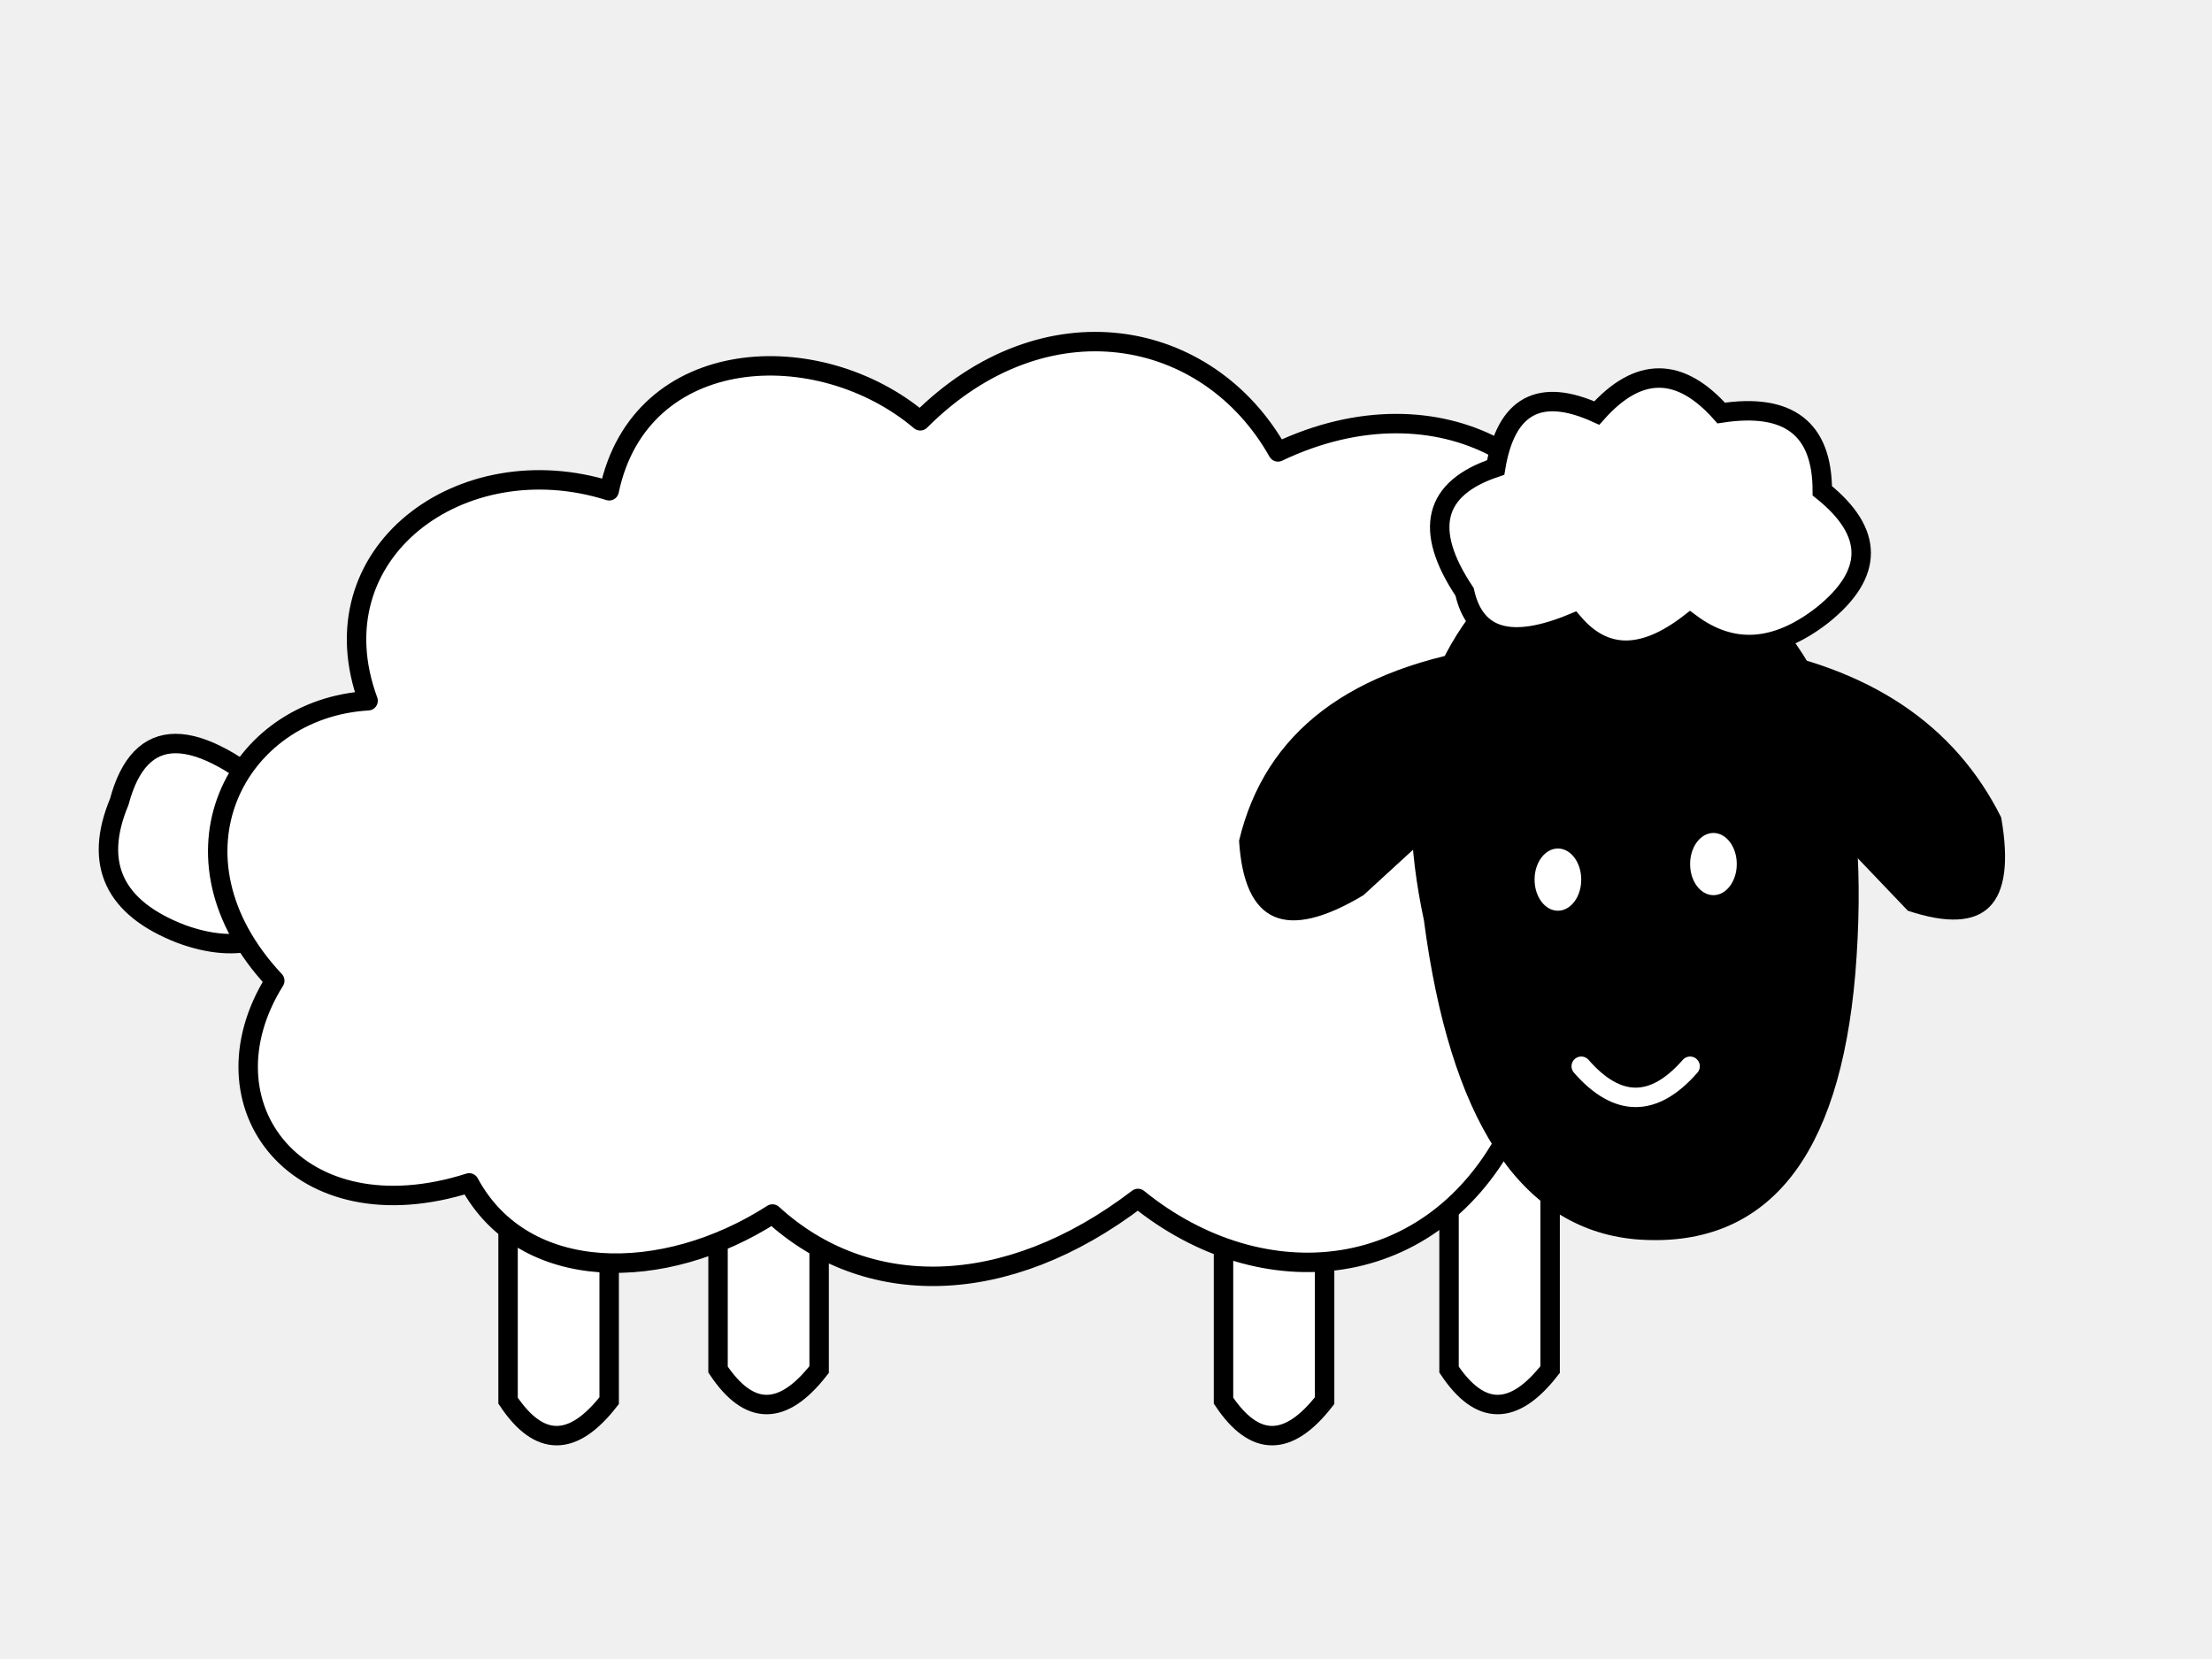
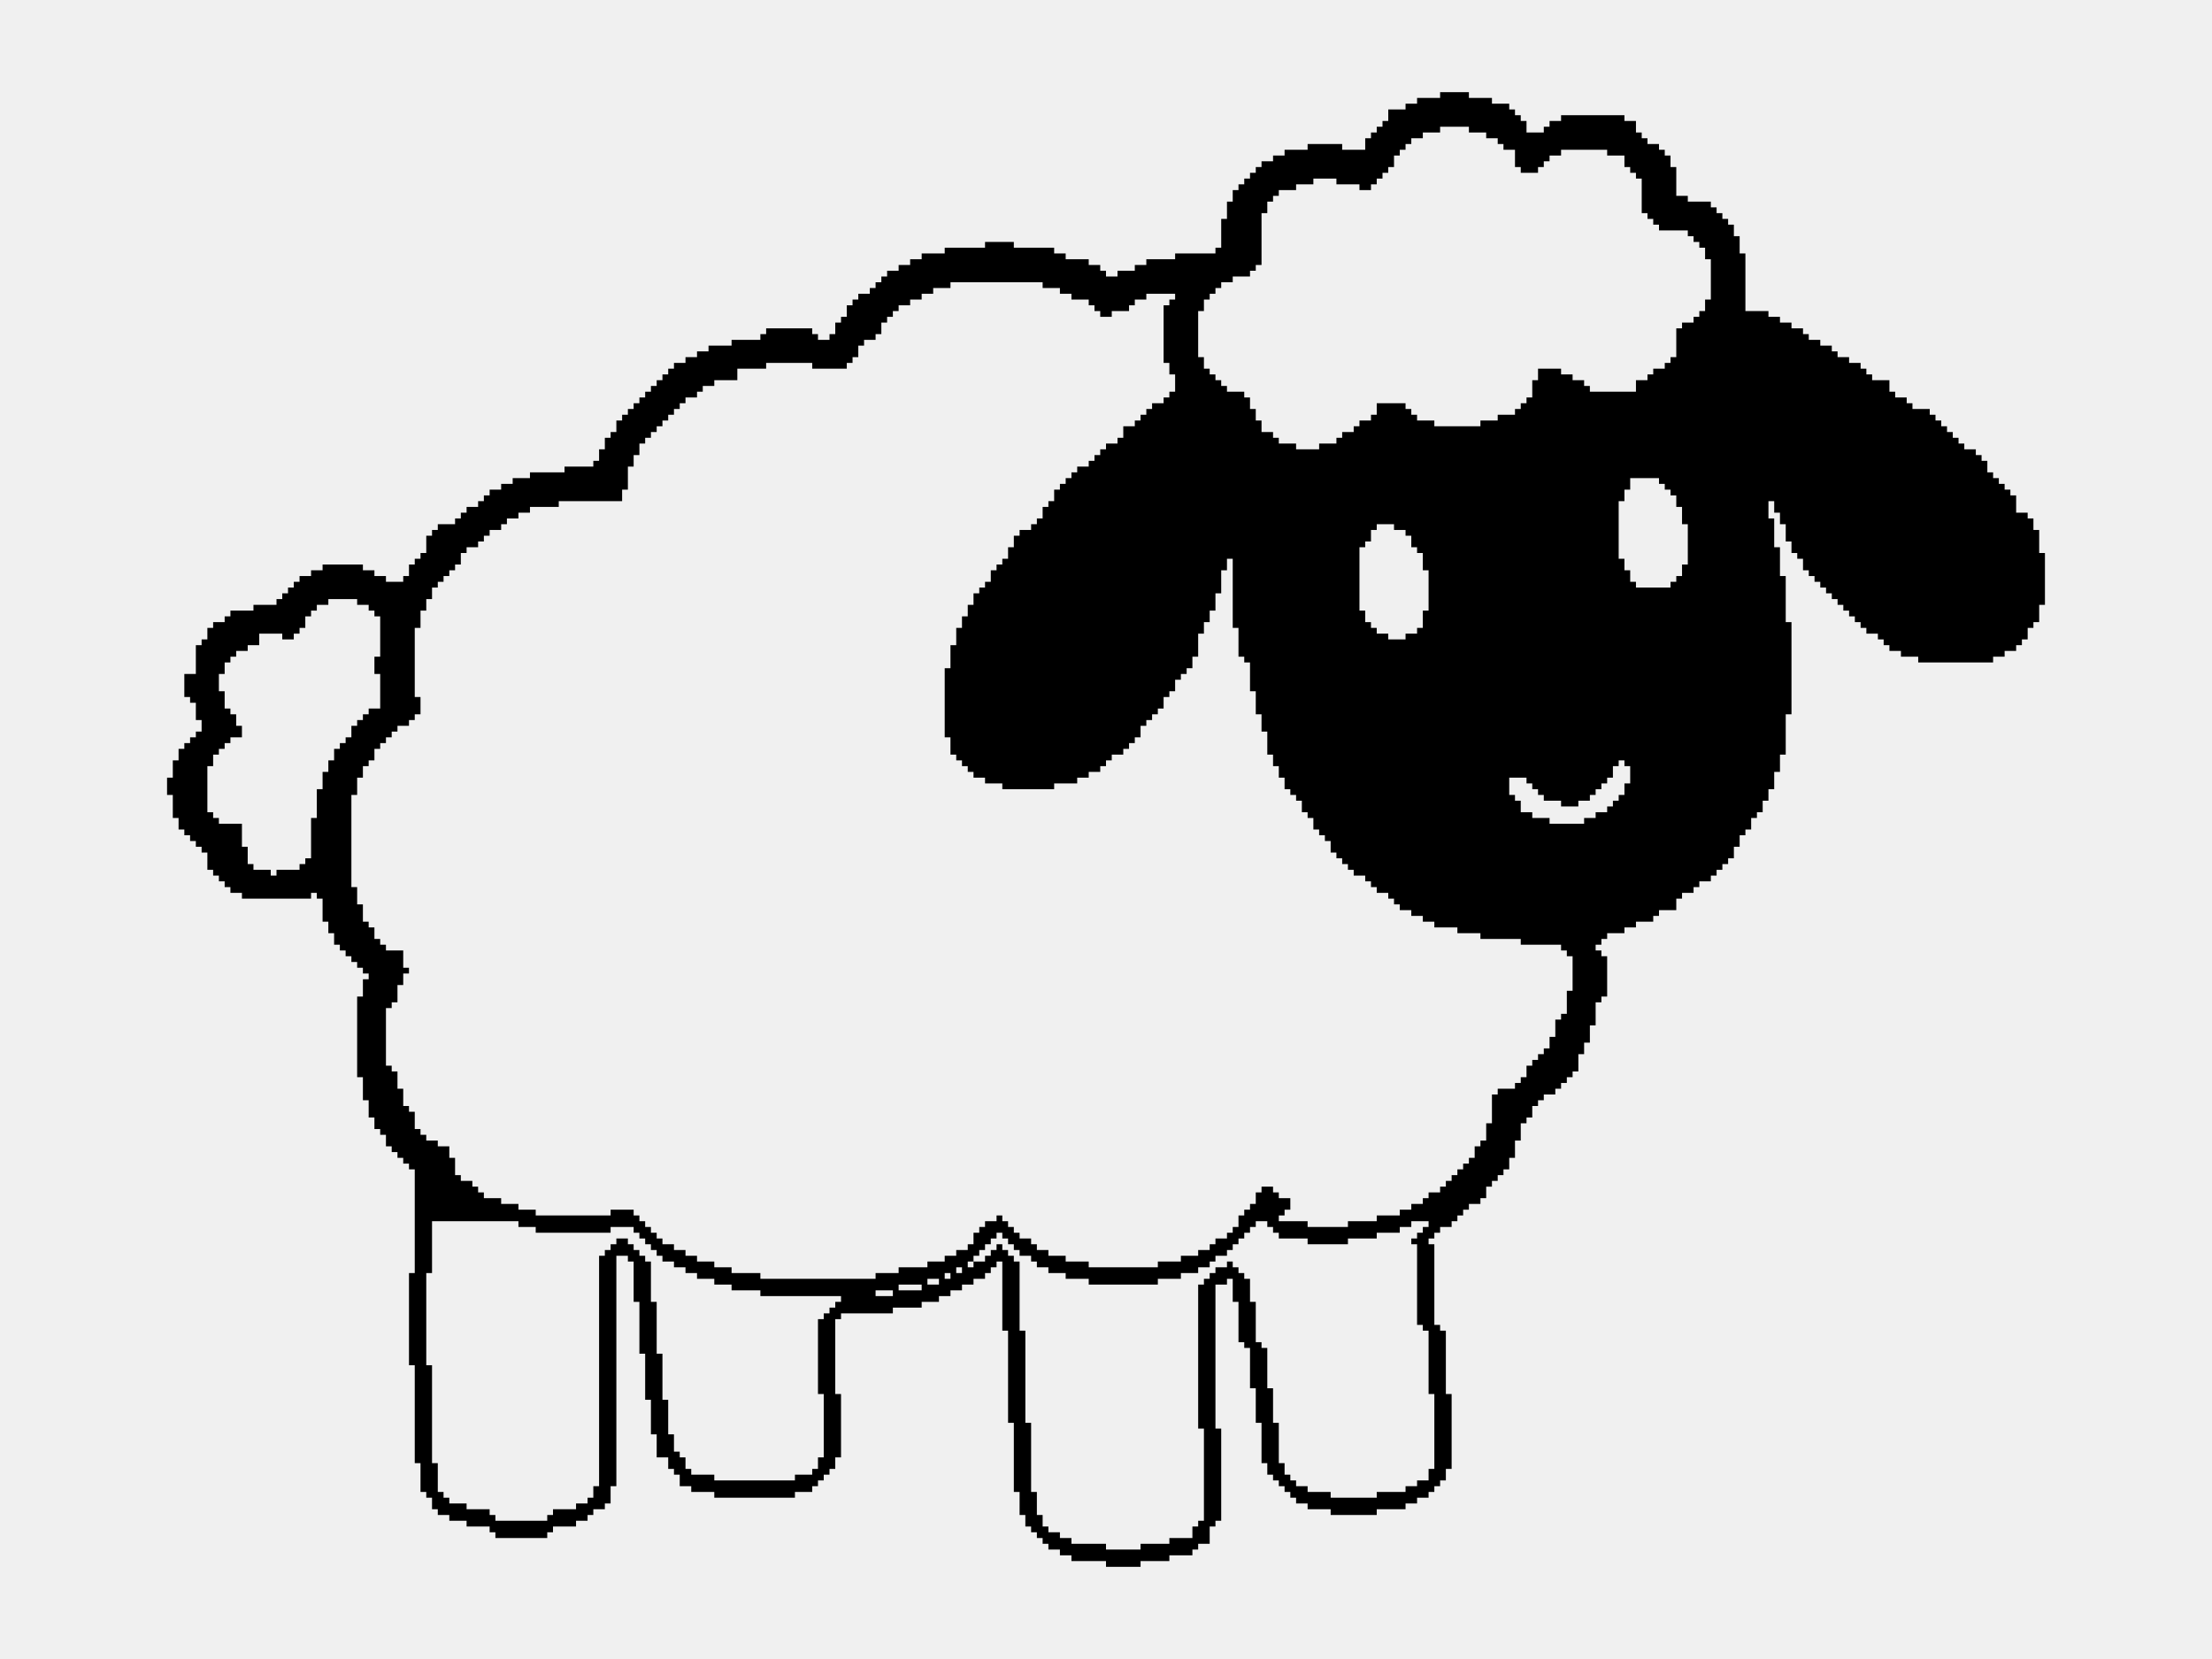
- <svg xmlns="http://www.w3.org/2000/svg" width="256" height="192" viewBox="0 0 256 192">
-   <g transform="translate(12 10) scale(.9)">
-     <path d="M23 92q-17-15-21 0q-5 12 8 17q11 4 17-5" fill="white" stroke="black" stroke-width="2.5" />
-     <path d="M52 130v39q6 9 13 0v-39M79 132v33q6 9 13 0v-33M144 130v39q6 9 13 0v-39M173 126v39q6 9 13 0v-39" fill="white" stroke="black" stroke-width="2.5" />
-     <path d="M47 141C25 148 12 131 22 115C7 99 17 80 34 79C27 60 46 46 65 52C69 33 92 32 105 43C121 27 142 31 151 47C172 37 191 49 191 66C211 67 215 88 202 99C214 119 199 136 181 134C171 154 149 156 133 143C116 156 98 156 86 145C72 154 54 154 47 141Z" fill="white" stroke="black" stroke-width="2.5" stroke-linejoin="round" />
-     <g transform="rotate(0 183 93)">
-       <path d="M181 64q-16 15-10 43q5 38 26 40q24 2 27-33q3-37-15-49Z" fill="black" stroke="black" stroke-width="2.5" />
-       <path d="M179 72q-28 4-33 25q1 16 16 7l24-22M211 72q24 4 33 22q3 17-12 12l-21-22" fill="black" />
-       <ellipse cx="187" cy="102" rx="3" ry="4" fill="white" />
-       <ellipse cx="207" cy="100" rx="3" ry="4" fill="white" />
-       <path d="M190 126q7 8 14 0" fill="none" stroke="white" stroke-width="2.5" stroke-linecap="round" />
-       <path d="M175 65q-8-12 4-16q2-12 13-7q8-9 16 0q13-2 13 10q10 8 0 16q-9 7-17 1q-9 7-15 0q-12 5-14-4Z" fill="white" stroke="black" stroke-width="2.5" />
-     </g>
-   </g>
+ <svg xmlns="http://www.w3.org/2000/svg" width="384" height="288" viewBox="0 0 384 288">
+   <path fill="black" d="M250 16h5v1h-5ZM246 17h13v1h-13ZM244 18h18v1h-18ZM241 19h22v1h-22ZM241 20h23v1h-23ZM271 20h11v1h-11ZM240 21h25v1h-25ZM269 21h15v1h-15ZM239 22h11v1h-11ZM255 22h10v1h-10ZM268 22h16v1h-16ZM238 23h9v1h-9ZM258 23h27v1h-27ZM237 24h8v1h-8ZM260 24h26v1h-26ZM227 25h6v1h-6ZM237 25h7v1h-7ZM261 25h27v1h-27ZM223 26h20v1h-20ZM263 26h8v1h-8ZM279 26h10v1h-10ZM221 27h21v1h-21ZM263 27h6v1h-6ZM282 27h8v1h-8ZM219 28h23v1h-23ZM263 28h5v1h-5ZM282 28h8v1h-8ZM218 29h23v1h-23ZM264 29h3v1h-3ZM283 29h8v1h-8ZM217 30h23v1h-23ZM284 30h7v1h-7ZM216 31h12v1h-12ZM232 31h7v1h-7ZM285 31h6v1h-6ZM215 32h10v1h-10ZM236 32h2v1h-2ZM285 32h6v1h-6ZM214 33h8v1h-8ZM285 33h6v1h-6ZM214 34h7v1h-7ZM285 34h8v1h-8ZM213 35h7v1h-7ZM285 35h12v1h-12ZM213 36h7v1h-7ZM285 36h13v1h-13ZM213 37h6v1h-6ZM286 37h13v1h-13ZM212 38h7v1h-7ZM287 38h13v1h-13ZM212 39h7v1h-7ZM288 39h13v1h-13ZM212 40h7v1h-7ZM293 40h8v1h-8ZM212 41h7v1h-7ZM294 41h8v1h-8ZM171 42h5v1h-5ZM212 42h7v1h-7ZM295 42h7v1h-7ZM164 43h19v1h-19ZM211 43h8v1h-8ZM296 43h6v1h-6ZM160 44h25v1h-25ZM204 44h15v1h-15ZM296 44h7v1h-7ZM158 45h31v1h-31ZM199 45h20v1h-20ZM297 45h6v1h-6ZM156 46h35v1h-35ZM197 46h21v1h-21ZM297 46h6v1h-6ZM154 47h38v1h-38ZM194 47h23v1h-23ZM297 47h6v1h-6ZM153 48h61v1h-61ZM297 48h6v1h-6ZM152 49h13v1h-13ZM181 49h31v1h-31ZM297 49h6v1h-6ZM151 50h11v1h-11ZM184 50h27v1h-27ZM297 50h6v1h-6ZM149 51h11v1h-11ZM186 51h13v1h-13ZM204 51h6v1h-6ZM297 51h6v1h-6ZM148 52h10v1h-10ZM189 52h8v1h-8ZM203 52h6v1h-6ZM296 52h7v1h-7ZM147 53h9v1h-9ZM190 53h6v1h-6ZM202 53h7v1h-7ZM296 53h7v1h-7ZM147 54h8v1h-8ZM191 54h2v1h-2ZM202 54h6v1h-6ZM295 54h12v1h-12ZM146 55h8v1h-8ZM202 55h6v1h-6ZM294 55h15v1h-15ZM145 56h8v1h-8ZM202 56h6v1h-6ZM292 56h19v1h-19ZM133 57h8v1h-8ZM145 57h8v1h-8ZM202 57h6v1h-6ZM291 57h22v1h-22ZM132 58h10v1h-10ZM144 58h8v1h-8ZM202 58h6v1h-6ZM291 58h23v1h-23ZM127 59h23v1h-23ZM202 59h6v1h-6ZM291 59h25v1h-25ZM123 60h26v1h-26ZM202 60h6v1h-6ZM291 60h27v1h-27ZM121 61h28v1h-28ZM202 61h6v1h-6ZM291 61h28v1h-28ZM119 62h29v1h-29ZM202 62h7v1h-7ZM290 62h31v1h-31ZM117 63h16v1h-16ZM141 63h6v1h-6ZM203 63h6v1h-6ZM289 63h34v1h-34ZM116 64h12v1h-12ZM203 64h7v1h-7ZM267 64h4v1h-4ZM287 64h37v1h-37ZM115 65h13v1h-13ZM204 65h7v1h-7ZM267 65h6v1h-6ZM286 65h39v1h-39ZM114 66h10v1h-10ZM204 66h8v1h-8ZM266 66h9v1h-9ZM284 66h44v1h-44ZM113 67h9v1h-9ZM204 67h9v1h-9ZM266 67h10v1h-10ZM284 67h44v1h-44ZM112 68h9v1h-9ZM203 68h13v1h-13ZM266 68h63v1h-63ZM111 69h8v1h-8ZM202 69h15v1h-15ZM265 69h66v1h-66ZM110 70h8v1h-8ZM200 70h17v1h-17ZM239 70h5v1h-5ZM264 70h68v1h-68ZM109 71h8v1h-8ZM199 71h19v1h-19ZM239 71h6v1h-6ZM263 71h72v1h-72ZM108 72h8v1h-8ZM198 72h20v1h-20ZM238 72h8v1h-8ZM260 72h76v1h-76ZM107 73h8v1h-8ZM197 73h22v1h-22ZM236 73h13v1h-13ZM257 73h80v1h-80ZM107 74h7v1h-7ZM195 74h24v1h-24ZM235 74h103v1h-103ZM106 75h7v1h-7ZM195 75h26v1h-26ZM233 75h106v1h-106ZM105 76h7v1h-7ZM194 76h28v1h-28ZM232 76h108v1h-108ZM105 77h6v1h-6ZM192 77h33v1h-33ZM229 77h112v1h-112ZM104 78h7v1h-7ZM191 78h152v1h-152ZM104 79h6v1h-6ZM190 79h154v1h-154ZM103 80h7v1h-7ZM189 80h156v1h-156ZM98 81h11v1h-11ZM187 81h158v1h-158ZM92 82h17v1h-17ZM186 82h160v1h-160ZM89 83h20v1h-20ZM185 83h98v1h-98ZM288 83h59v1h-59ZM87 84h22v1h-22ZM184 84h99v1h-99ZM289 84h59v1h-59ZM85 85h23v1h-23ZM183 85h99v1h-99ZM290 85h59v1h-59ZM84 86h24v1h-24ZM183 86h99v1h-99ZM291 86h59v1h-59ZM83 87h14v1h-14ZM182 87h99v1h-99ZM291 87h16v1h-16ZM308 87h42v1h-42ZM81 88h11v1h-11ZM181 88h100v1h-100ZM292 88h15v1h-15ZM308 88h42v1h-42ZM80 89h10v1h-10ZM181 89h100v1h-100ZM292 89h15v1h-15ZM309 89h43v1h-43ZM79 90h9v1h-9ZM180 90h101v1h-101ZM292 90h16v1h-16ZM309 90h44v1h-44ZM76 91h11v1h-11ZM179 91h60v1h-60ZM242 91h39v1h-39ZM293 91h15v1h-15ZM310 91h43v1h-43ZM75 92h10v1h-10ZM177 92h61v1h-61ZM244 92h37v1h-37ZM293 92h15v1h-15ZM310 92h44v1h-44ZM74 93h10v1h-10ZM176 93h62v1h-62ZM245 93h36v1h-36ZM293 93h15v1h-15ZM310 93h44v1h-44ZM74 94h9v1h-9ZM176 94h61v1h-61ZM245 94h36v1h-36ZM293 94h15v1h-15ZM311 94h43v1h-43ZM74 95h7v1h-7ZM175 95h61v1h-61ZM246 95h35v1h-35ZM293 95h16v1h-16ZM311 95h43v1h-43ZM73 96h7v1h-7ZM175 96h61v1h-61ZM247 96h34v1h-34ZM293 96h16v1h-16ZM312 96h43v1h-43ZM72 97h8v1h-8ZM174 97h39v1h-39ZM214 97h22v1h-22ZM247 97h35v1h-35ZM293 97h16v1h-16ZM313 97h42v1h-42ZM56 98h7v1h-7ZM71 98h8v1h-8ZM173 98h40v1h-40ZM214 98h22v1h-22ZM247 98h35v1h-35ZM292 98h17v1h-17ZM313 98h42v1h-42ZM54 99h11v1h-11ZM71 99h7v1h-7ZM172 99h40v1h-40ZM214 99h22v1h-22ZM248 99h35v1h-35ZM292 99h17v1h-17ZM314 99h41v1h-41ZM52 100h15v1h-15ZM70 100h7v1h-7ZM172 100h40v1h-40ZM214 100h22v1h-22ZM248 100h35v1h-35ZM291 100h19v1h-19ZM315 100h40v1h-40ZM51 101h25v1h-25ZM171 101h41v1h-41ZM214 101h22v1h-22ZM248 101h36v1h-36ZM290 101h20v1h-20ZM316 101h39v1h-39ZM50 102h25v1h-25ZM170 102h42v1h-42ZM214 102h22v1h-22ZM248 102h62v1h-62ZM317 102h38v1h-38ZM49 103h26v1h-26ZM169 103h42v1h-42ZM214 103h22v1h-22ZM248 103h62v1h-62ZM318 103h37v1h-37ZM48 104h9v1h-9ZM62 104h12v1h-12ZM169 104h42v1h-42ZM214 104h22v1h-22ZM248 104h62v1h-62ZM319 104h36v1h-36ZM44 105h11v1h-11ZM64 105h10v1h-10ZM168 105h43v1h-43ZM214 105h22v1h-22ZM248 105h62v1h-62ZM320 105h34v1h-34ZM40 106h14v1h-14ZM65 106h8v1h-8ZM168 106h42v1h-42ZM214 106h23v1h-23ZM247 106h63v1h-63ZM321 106h33v1h-33ZM39 107h14v1h-14ZM66 107h7v1h-7ZM167 107h43v1h-43ZM214 107h23v1h-23ZM247 107h63v1h-63ZM322 107h32v1h-32ZM37 108h16v1h-16ZM66 108h7v1h-7ZM167 108h42v1h-42ZM214 108h24v1h-24ZM247 108h64v1h-64ZM323 108h30v1h-30ZM36 109h16v1h-16ZM66 109h6v1h-6ZM166 109h43v1h-43ZM215 109h24v1h-24ZM246 109h65v1h-65ZM324 109h28v1h-28ZM36 110h9v1h-9ZM49 110h2v1h-2ZM66 110h6v1h-6ZM166 110h42v1h-42ZM215 110h26v1h-26ZM244 110h67v1h-67ZM326 110h26v1h-26ZM35 111h10v1h-10ZM66 111h6v1h-6ZM166 111h42v1h-42ZM215 111h96v1h-96ZM327 111h24v1h-24ZM34 112h9v1h-9ZM66 112h6v1h-6ZM165 112h43v1h-43ZM215 112h96v1h-96ZM328 112h22v1h-22ZM34 113h7v1h-7ZM66 113h6v1h-6ZM165 113h43v1h-43ZM215 113h96v1h-96ZM330 113h18v1h-18ZM34 114h6v1h-6ZM65 114h7v1h-7ZM165 114h42v1h-42ZM216 114h95v1h-95ZM333 114h13v1h-13ZM34 115h5v1h-5ZM65 115h7v1h-7ZM165 115h42v1h-42ZM217 115h94v1h-94ZM34 116h5v1h-5ZM65 116h7v1h-7ZM164 116h42v1h-42ZM217 116h94v1h-94ZM32 117h6v1h-6ZM66 117h6v1h-6ZM164 117h41v1h-41ZM217 117h94v1h-94ZM32 118h6v1h-6ZM66 118h6v1h-6ZM164 118h40v1h-40ZM217 118h94v1h-94ZM32 119h6v1h-6ZM66 119h6v1h-6ZM164 119h40v1h-40ZM217 119h94v1h-94ZM32 120h7v1h-7ZM66 120h6v1h-6ZM164 120h39v1h-39ZM218 120h93v1h-93ZM33 121h6v1h-6ZM66 121h7v1h-7ZM164 121h38v1h-38ZM218 121h93v1h-93ZM34 122h5v1h-5ZM66 122h7v1h-7ZM164 122h38v1h-38ZM218 122h93v1h-93ZM34 123h6v1h-6ZM64 123h9v1h-9ZM164 123h37v1h-37ZM218 123h93v1h-93ZM34 124h7v1h-7ZM63 124h9v1h-9ZM164 124h36v1h-36ZM219 124h91v1h-91ZM35 125h6v1h-6ZM62 125h9v1h-9ZM164 125h35v1h-35ZM219 125h91v1h-91ZM35 126h7v1h-7ZM61 126h8v1h-8ZM164 126h34v1h-34ZM219 126h91v1h-91ZM34 127h8v1h-8ZM61 127h7v1h-7ZM164 127h34v1h-34ZM220 127h90v1h-90ZM33 128h7v1h-7ZM60 128h7v1h-7ZM165 128h32v1h-32ZM220 128h90v1h-90ZM32 129h7v1h-7ZM59 129h7v1h-7ZM165 129h31v1h-31ZM220 129h90v1h-90ZM31 130h7v1h-7ZM58 130h7v1h-7ZM165 130h30v1h-30ZM220 130h90v1h-90ZM31 131h6v1h-6ZM58 131h7v1h-7ZM166 131h27v1h-27ZM221 131h88v1h-88ZM30 132h7v1h-7ZM57 132h7v1h-7ZM167 132h25v1h-25ZM221 132h60v1h-60ZM282 132h27v1h-27ZM30 133h6v1h-6ZM57 133h6v1h-6ZM168 133h23v1h-23ZM222 133h58v1h-58ZM283 133h26v1h-26ZM30 134h6v1h-6ZM56 134h7v1h-7ZM169 134h20v1h-20ZM222 134h58v1h-58ZM283 134h25v1h-25ZM29 135h7v1h-7ZM56 135h6v1h-6ZM171 135h16v1h-16ZM223 135h39v1h-39ZM265 135h14v1h-14ZM283 135h25v1h-25ZM29 136h7v1h-7ZM56 136h6v1h-6ZM174 136h9v1h-9ZM223 136h39v1h-39ZM266 136h12v1h-12ZM282 136h26v1h-26ZM29 137h7v1h-7ZM55 137h7v1h-7ZM224 137h38v1h-38ZM267 137h10v1h-10ZM282 137h25v1h-25ZM30 138h6v1h-6ZM55 138h6v1h-6ZM225 138h38v1h-38ZM268 138h8v1h-8ZM281 138h26v1h-26ZM30 139h6v1h-6ZM55 139h6v1h-6ZM226 139h38v1h-38ZM271 139h3v1h-3ZM280 139h26v1h-26ZM30 140h6v1h-6ZM55 140h6v1h-6ZM226 140h38v1h-38ZM279 140h27v1h-27ZM30 141h7v1h-7ZM55 141h6v1h-6ZM227 141h39v1h-39ZM277 141h28v1h-28ZM31 142h7v1h-7ZM54 142h7v1h-7ZM228 142h41v1h-41ZM275 142h29v1h-29ZM31 143h11v1h-11ZM54 143h7v1h-7ZM228 143h76v1h-76ZM32 144h10v1h-10ZM54 144h7v1h-7ZM229 144h74v1h-74ZM33 145h9v1h-9ZM54 145h7v1h-7ZM230 145h72v1h-72ZM34 146h8v1h-8ZM54 146h7v1h-7ZM231 146h71v1h-71ZM35 147h8v1h-8ZM54 147h7v1h-7ZM231 147h70v1h-70ZM36 148h7v1h-7ZM54 148h7v1h-7ZM232 148h69v1h-69ZM36 149h7v1h-7ZM53 149h8v1h-8ZM233 149h67v1h-67ZM36 150h8v1h-8ZM52 150h9v1h-9ZM234 150h65v1h-65ZM37 151h10v1h-10ZM48 151h13v1h-13ZM235 151h63v1h-63ZM38 152h23v1h-23ZM237 152h60v1h-60ZM39 153h22v1h-22ZM238 153h57v1h-57ZM40 154h22v1h-22ZM239 154h55v1h-55ZM42 155h12v1h-12ZM55 155h7v1h-7ZM241 155h51v1h-51ZM56 156h6v1h-6ZM242 156h49v1h-49ZM56 157h7v1h-7ZM243 157h48v1h-48ZM56 158h7v1h-7ZM245 158h43v1h-43ZM56 159h7v1h-7ZM247 159h40v1h-40ZM57 160h7v1h-7ZM249 160h35v1h-35ZM57 161h8v1h-8ZM253 161h29v1h-29ZM58 162h7v1h-7ZM257 162h22v1h-22ZM58 163h8v1h-8ZM264 163h14v1h-14ZM59 164h8v1h-8ZM271 164h6v1h-6ZM60 165h10v1h-10ZM272 165h6v1h-6ZM61 166h9v1h-9ZM273 166h6v1h-6ZM62 167h8v1h-8ZM273 167h6v1h-6ZM63 168h8v1h-8ZM273 168h6v1h-6ZM64 169h6v1h-6ZM273 169h6v1h-6ZM63 170h7v1h-7ZM273 170h6v1h-6ZM63 171h6v1h-6ZM273 171h6v1h-6ZM63 172h6v1h-6ZM272 172h7v1h-7ZM62 173h7v1h-7ZM272 173h6v1h-6ZM62 174h6v1h-6ZM272 174h5v1h-5ZM62 175h5v1h-5ZM272 175h5v1h-5ZM62 176h5v1h-5ZM271 176h6v1h-6ZM62 177h5v1h-5ZM270 177h7v1h-7ZM62 178h5v1h-5ZM270 178h6v1h-6ZM62 179h5v1h-5ZM270 179h6v1h-6ZM62 180h5v1h-5ZM269 180h7v1h-7ZM62 181h5v1h-5ZM269 181h6v1h-6ZM62 182h5v1h-5ZM268 182h7v1h-7ZM62 183h5v1h-5ZM267 183h7v1h-7ZM62 184h5v1h-5ZM266 184h8v1h-8ZM62 185h6v1h-6ZM265 185h9v1h-9ZM62 186h7v1h-7ZM265 186h8v1h-8ZM63 187h6v1h-6ZM264 187h8v1h-8ZM63 188h6v1h-6ZM263 188h8v1h-8ZM63 189h7v1h-7ZM260 189h10v1h-10ZM63 190h7v1h-7ZM259 190h9v1h-9ZM64 191h6v1h-6ZM259 191h8v1h-8ZM64 192h7v1h-7ZM259 192h7v1h-7ZM64 193h8v1h-8ZM259 193h7v1h-7ZM65 194h7v1h-7ZM259 194h6v1h-6ZM65 195h7v1h-7ZM258 195h6v1h-6ZM66 196h7v1h-7ZM258 196h6v1h-6ZM67 197h7v1h-7ZM258 197h6v1h-6ZM67 198h9v1h-9ZM257 198h6v1h-6ZM68 199h10v1h-10ZM256 199h7v1h-7ZM69 200h9v1h-9ZM256 200h7v1h-7ZM70 201h9v1h-9ZM255 201h7v1h-7ZM71 202h8v1h-8ZM254 202h8v1h-8ZM72 203h7v1h-7ZM253 203h8v1h-8ZM72 204h8v1h-8ZM252 204h8v1h-8ZM72 205h10v1h-10ZM251 205h8v1h-8ZM72 206h11v1h-11ZM219 206h2v1h-2ZM250 206h8v1h-8ZM72 207h12v1h-12ZM218 207h4v1h-4ZM248 207h10v1h-10ZM72 208h15v1h-15ZM218 208h6v1h-6ZM247 208h10v1h-10ZM72 209h18v1h-18ZM217 209h7v1h-7ZM245 209h10v1h-10ZM72 210h21v1h-21ZM106 210h4v1h-4ZM216 210h7v1h-7ZM243 210h11v1h-11ZM72 211h39v1h-39ZM173 211h1v1h-1ZM215 211h7v1h-7ZM239 211h14v1h-14ZM72 212h3v1h-3ZM90 212h22v1h-22ZM171 212h4v1h-4ZM215 212h3v1h-3ZM220 212h7v1h-7ZM234 212h11v1h-11ZM248 212h4v1h-4ZM72 213h3v1h-3ZM93 213h13v1h-13ZM110 213h3v1h-3ZM170 213h6v1h-6ZM214 213h3v1h-3ZM221 213h22v1h-22ZM247 213h3v1h-3ZM72 214h3v1h-3ZM111 214h3v1h-3ZM169 214h4v1h-4ZM174 214h3v1h-3ZM213 214h3v1h-3ZM222 214h17v1h-17ZM246 214h3v1h-3ZM72 215h3v1h-3ZM107 215h2v1h-2ZM112 215h3v1h-3ZM169 215h3v1h-3ZM175 215h4v1h-4ZM211 215h4v1h-4ZM227 215h7v1h-7ZM245 215h3v1h-3ZM72 216h3v1h-3ZM106 216h4v1h-4ZM113 216h4v1h-4ZM168 216h3v1h-3ZM173 216h1v1h-1ZM176 216h4v1h-4ZM210 216h4v1h-4ZM246 216h3v1h-3ZM72 217h3v1h-3ZM105 217h6v1h-6ZM114 217h5v1h-5ZM166 217h4v1h-4ZM172 217h3v1h-3ZM177 217h5v1h-5ZM208 217h5v1h-5ZM246 217h3v1h-3ZM72 218h3v1h-3ZM104 218h3v1h-3ZM109 218h3v1h-3ZM115 218h6v1h-6ZM164 218h5v1h-5ZM171 218h5v1h-5ZM179 218h6v1h-6ZM205 218h6v1h-6ZM246 218h3v1h-3ZM72 219h3v1h-3ZM104 219h3v1h-3ZM110 219h3v1h-3ZM117 219h7v1h-7ZM161 219h7v1h-7ZM169 219h4v1h-4ZM174 219h3v1h-3ZM180 219h9v1h-9ZM201 219h9v1h-9ZM213 219h1v1h-1ZM246 219h3v1h-3ZM72 220h3v1h-3ZM104 220h3v1h-3ZM110 220h3v1h-3ZM119 220h8v1h-8ZM156 220h10v1h-10ZM167 220h5v1h-5ZM174 220h3v1h-3ZM182 220h26v1h-26ZM211 220h4v1h-4ZM246 220h3v1h-3ZM71 221h3v1h-3ZM104 221h3v1h-3ZM110 221h3v1h-3ZM121 221h11v1h-11ZM152 221h12v1h-12ZM165 221h6v1h-6ZM174 221h3v1h-3ZM185 221h20v1h-20ZM210 221h6v1h-6ZM246 221h3v1h-3ZM71 222h3v1h-3ZM104 222h3v1h-3ZM110 222h3v1h-3ZM124 222h37v1h-37ZM163 222h6v1h-6ZM174 222h3v1h-3ZM189 222h12v1h-12ZM209 222h4v1h-4ZM214 222h3v1h-3ZM246 222h3v1h-3ZM71 223h3v1h-3ZM104 223h3v1h-3ZM110 223h3v1h-3ZM127 223h29v1h-29ZM160 223h7v1h-7ZM174 223h3v1h-3ZM208 223h3v1h-3ZM214 223h3v1h-3ZM246 223h3v1h-3ZM71 224h3v1h-3ZM104 224h3v1h-3ZM110 224h3v1h-3ZM132 224h20v1h-20ZM155 224h10v1h-10ZM174 224h3v1h-3ZM208 224h3v1h-3ZM214 224h3v1h-3ZM246 224h3v1h-3ZM71 225h3v1h-3ZM104 225h3v1h-3ZM110 225h3v1h-3ZM146 225h17v1h-17ZM174 225h3v1h-3ZM208 225h3v1h-3ZM214 225h3v1h-3ZM246 225h3v1h-3ZM71 226h3v1h-3ZM104 226h3v1h-3ZM111 226h3v1h-3ZM145 226h15v1h-15ZM174 226h3v1h-3ZM208 226h3v1h-3ZM215 226h3v1h-3ZM246 226h3v1h-3ZM71 227h3v1h-3ZM104 227h3v1h-3ZM111 227h3v1h-3ZM144 227h11v1h-11ZM174 227h3v1h-3ZM208 227h3v1h-3ZM215 227h3v1h-3ZM246 227h3v1h-3ZM71 228h3v1h-3ZM104 228h3v1h-3ZM111 228h3v1h-3ZM143 228h3v1h-3ZM174 228h3v1h-3ZM208 228h3v1h-3ZM215 228h3v1h-3ZM246 228h3v1h-3ZM71 229h3v1h-3ZM104 229h3v1h-3ZM111 229h3v1h-3ZM142 229h3v1h-3ZM174 229h3v1h-3ZM208 229h3v1h-3ZM215 229h3v1h-3ZM246 229h3v1h-3ZM71 230h3v1h-3ZM104 230h3v1h-3ZM111 230h3v1h-3ZM142 230h3v1h-3ZM174 230h3v1h-3ZM208 230h3v1h-3ZM215 230h3v1h-3ZM247 230h3v1h-3ZM71 231h3v1h-3ZM104 231h3v1h-3ZM111 231h3v1h-3ZM142 231h3v1h-3ZM175 231h3v1h-3ZM208 231h3v1h-3ZM215 231h3v1h-3ZM248 231h3v1h-3ZM71 232h3v1h-3ZM104 232h3v1h-3ZM111 232h3v1h-3ZM142 232h3v1h-3ZM175 232h3v1h-3ZM208 232h3v1h-3ZM215 232h3v1h-3ZM248 232h3v1h-3ZM71 233h3v1h-3ZM104 233h3v1h-3ZM111 233h3v1h-3ZM142 233h3v1h-3ZM175 233h3v1h-3ZM208 233h3v1h-3ZM216 233h3v1h-3ZM248 233h3v1h-3ZM71 234h3v1h-3ZM104 234h3v1h-3ZM111 234h3v1h-3ZM142 234h3v1h-3ZM175 234h3v1h-3ZM208 234h3v1h-3ZM217 234h3v1h-3ZM248 234h3v1h-3ZM71 235h3v1h-3ZM104 235h3v1h-3ZM112 235h3v1h-3ZM142 235h3v1h-3ZM175 235h3v1h-3ZM208 235h3v1h-3ZM217 235h3v1h-3ZM248 235h3v1h-3ZM71 236h3v1h-3ZM104 236h3v1h-3ZM112 236h3v1h-3ZM142 236h3v1h-3ZM175 236h3v1h-3ZM208 236h3v1h-3ZM217 236h3v1h-3ZM248 236h3v1h-3ZM72 237h3v1h-3ZM104 237h3v1h-3ZM112 237h3v1h-3ZM142 237h3v1h-3ZM175 237h3v1h-3ZM208 237h3v1h-3ZM217 237h3v1h-3ZM248 237h3v1h-3ZM72 238h3v1h-3ZM104 238h3v1h-3ZM112 238h3v1h-3ZM142 238h3v1h-3ZM175 238h3v1h-3ZM208 238h3v1h-3ZM217 238h3v1h-3ZM248 238h3v1h-3ZM72 239h3v1h-3ZM104 239h3v1h-3ZM112 239h3v1h-3ZM142 239h3v1h-3ZM175 239h3v1h-3ZM208 239h3v1h-3ZM217 239h3v1h-3ZM248 239h3v1h-3ZM72 240h3v1h-3ZM104 240h3v1h-3ZM112 240h3v1h-3ZM142 240h3v1h-3ZM175 240h3v1h-3ZM208 240h3v1h-3ZM217 240h3v1h-3ZM248 240h3v1h-3ZM72 241h3v1h-3ZM104 241h3v1h-3ZM112 241h3v1h-3ZM142 241h3v1h-3ZM175 241h3v1h-3ZM208 241h3v1h-3ZM218 241h3v1h-3ZM248 241h3v1h-3ZM72 242h3v1h-3ZM104 242h3v1h-3ZM112 242h3v1h-3ZM143 242h3v1h-3ZM175 242h3v1h-3ZM208 242h3v1h-3ZM218 242h3v1h-3ZM249 242h3v1h-3ZM72 243h3v1h-3ZM104 243h3v1h-3ZM113 243h3v1h-3ZM143 243h3v1h-3ZM175 243h3v1h-3ZM208 243h3v1h-3ZM218 243h3v1h-3ZM249 243h3v1h-3ZM72 244h3v1h-3ZM104 244h3v1h-3ZM113 244h3v1h-3ZM143 244h3v1h-3ZM175 244h3v1h-3ZM208 244h3v1h-3ZM218 244h3v1h-3ZM249 244h3v1h-3ZM72 245h3v1h-3ZM104 245h3v1h-3ZM113 245h3v1h-3ZM143 245h3v1h-3ZM175 245h3v1h-3ZM208 245h3v1h-3ZM218 245h3v1h-3ZM249 245h3v1h-3ZM72 246h3v1h-3ZM104 246h3v1h-3ZM113 246h3v1h-3ZM143 246h3v1h-3ZM175 246h3v1h-3ZM208 246h3v1h-3ZM218 246h3v1h-3ZM249 246h3v1h-3ZM72 247h3v1h-3ZM104 247h3v1h-3ZM113 247h3v1h-3ZM143 247h3v1h-3ZM176 247h3v1h-3ZM208 247h3v1h-3ZM219 247h3v1h-3ZM249 247h3v1h-3ZM72 248h3v1h-3ZM104 248h3v1h-3ZM113 248h3v1h-3ZM143 248h3v1h-3ZM176 248h3v1h-3ZM209 248h3v1h-3ZM219 248h3v1h-3ZM249 248h3v1h-3ZM72 249h3v1h-3ZM104 249h3v1h-3ZM114 249h3v1h-3ZM143 249h3v1h-3ZM176 249h3v1h-3ZM209 249h3v1h-3ZM219 249h3v1h-3ZM249 249h3v1h-3ZM72 250h3v1h-3ZM104 250h3v1h-3ZM114 250h3v1h-3ZM143 250h3v1h-3ZM176 250h3v1h-3ZM209 250h3v1h-3ZM219 250h3v1h-3ZM249 250h3v1h-3ZM72 251h3v1h-3ZM104 251h3v1h-3ZM114 251h3v1h-3ZM143 251h3v1h-3ZM176 251h3v1h-3ZM209 251h3v1h-3ZM219 251h3v1h-3ZM249 251h3v1h-3ZM72 252h3v1h-3ZM104 252h3v1h-3ZM114 252h4v1h-4ZM143 252h3v1h-3ZM176 252h3v1h-3ZM209 252h3v1h-3ZM219 252h3v1h-3ZM249 252h3v1h-3ZM72 253h3v1h-3ZM104 253h3v1h-3ZM116 253h3v1h-3ZM142 253h3v1h-3ZM176 253h3v1h-3ZM209 253h3v1h-3ZM219 253h3v1h-3ZM249 253h3v1h-3ZM73 254h3v1h-3ZM104 254h3v1h-3ZM116 254h3v1h-3ZM142 254h3v1h-3ZM176 254h3v1h-3ZM209 254h3v1h-3ZM220 254h3v1h-3ZM249 254h3v1h-3ZM73 255h3v1h-3ZM104 255h3v1h-3ZM117 255h3v1h-3ZM141 255h3v1h-3ZM176 255h3v1h-3ZM209 255h3v1h-3ZM220 255h3v1h-3ZM248 255h3v1h-3ZM73 256h3v1h-3ZM104 256h3v1h-3ZM118 256h6v1h-6ZM138 256h5v1h-5ZM176 256h3v1h-3ZM209 256h3v1h-3ZM221 256h3v1h-3ZM248 256h3v1h-3ZM73 257h3v1h-3ZM104 257h3v1h-3ZM118 257h24v1h-24ZM176 257h3v1h-3ZM209 257h3v1h-3ZM222 257h3v1h-3ZM246 257h4v1h-4ZM73 258h3v1h-3ZM103 258h3v1h-3ZM120 258h21v1h-21ZM176 258h3v1h-3ZM209 258h3v1h-3ZM223 258h4v1h-4ZM244 258h5v1h-5ZM74 259h3v1h-3ZM103 259h3v1h-3ZM124 259h14v1h-14ZM177 259h3v1h-3ZM209 259h3v1h-3ZM224 259h7v1h-7ZM239 259h9v1h-9ZM75 260h3v1h-3ZM102 260h4v1h-4ZM177 260h3v1h-3ZM209 260h3v1h-3ZM225 260h21v1h-21ZM75 261h6v1h-6ZM100 261h5v1h-5ZM177 261h3v1h-3ZM209 261h3v1h-3ZM227 261h17v1h-17ZM76 262h9v1h-9ZM96 262h7v1h-7ZM177 262h3v1h-3ZM209 262h3v1h-3ZM231 262h8v1h-8ZM78 263h8v1h-8ZM95 263h7v1h-7ZM178 263h3v1h-3ZM209 263h3v1h-3ZM81 264h19v1h-19ZM178 264h3v1h-3ZM208 264h3v1h-3ZM85 265h11v1h-11ZM179 265h3v1h-3ZM207 265h3v1h-3ZM86 266h9v1h-9ZM180 266h4v1h-4ZM207 266h3v1h-3ZM181 267h5v1h-5ZM203 267h7v1h-7ZM182 268h10v1h-10ZM198 268h10v1h-10ZM184 269h23v1h-23ZM186 270h17v1h-17ZM192 271h6v1h-6Z" />
</svg>
